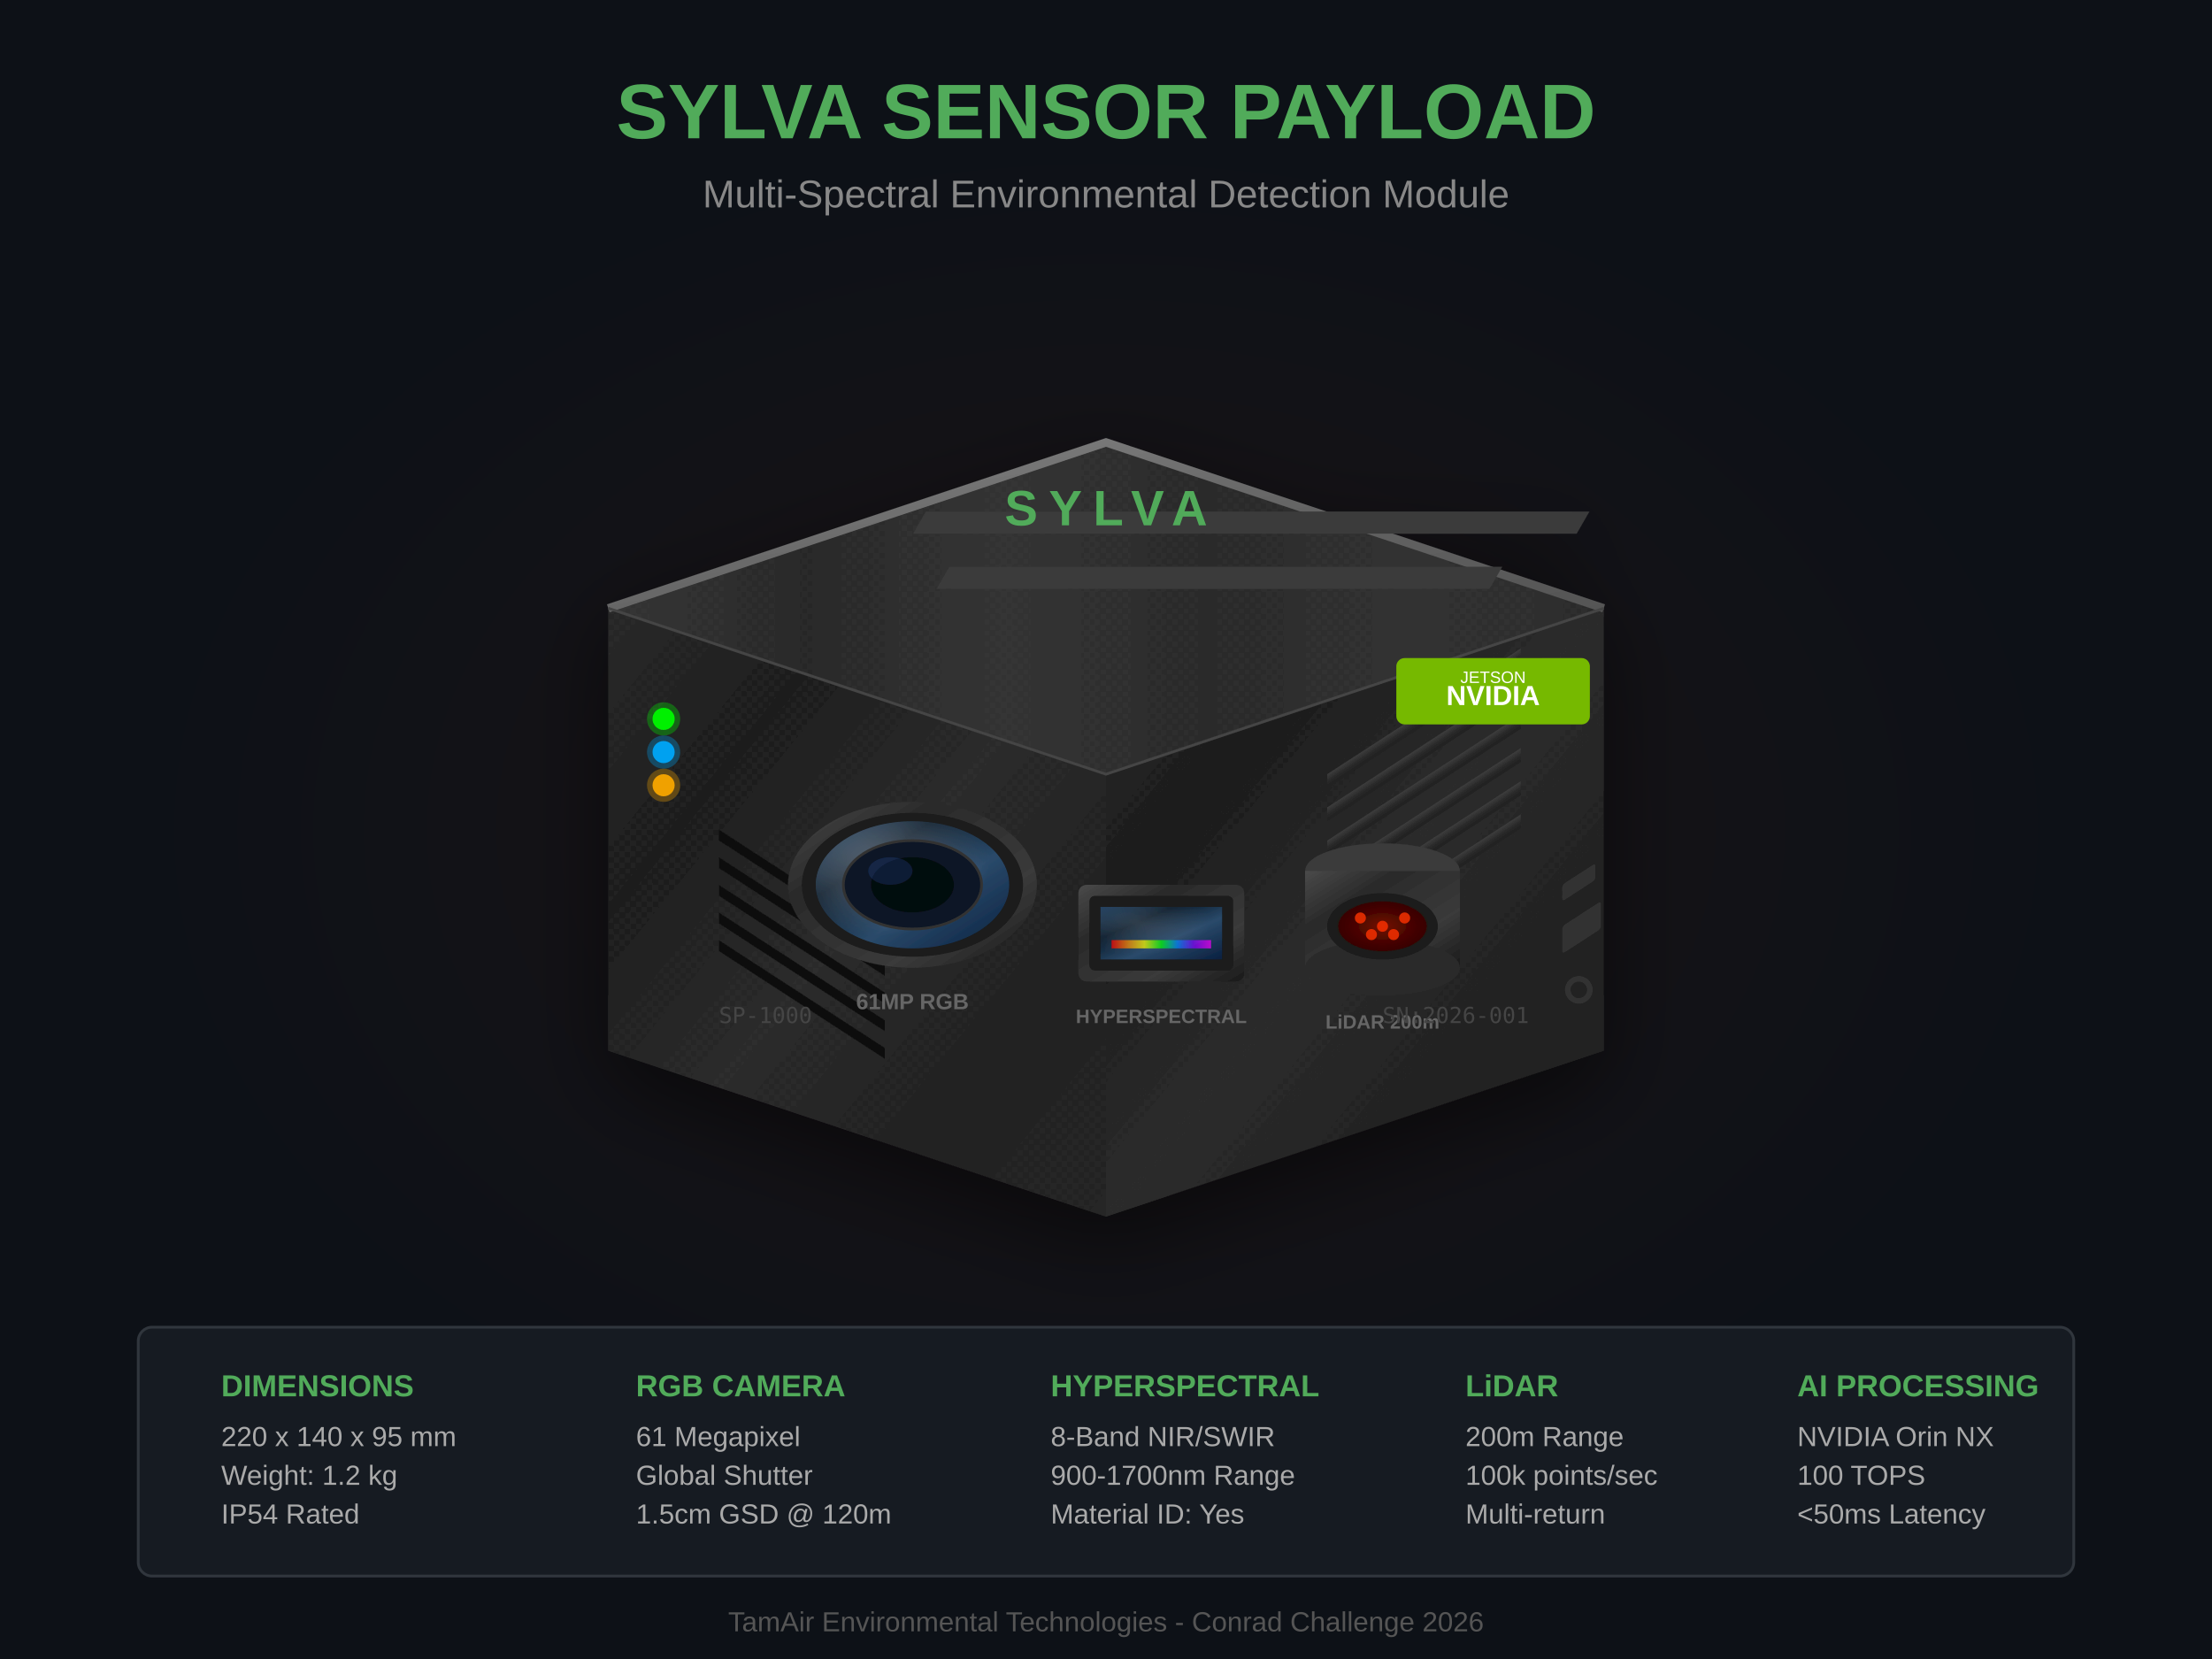
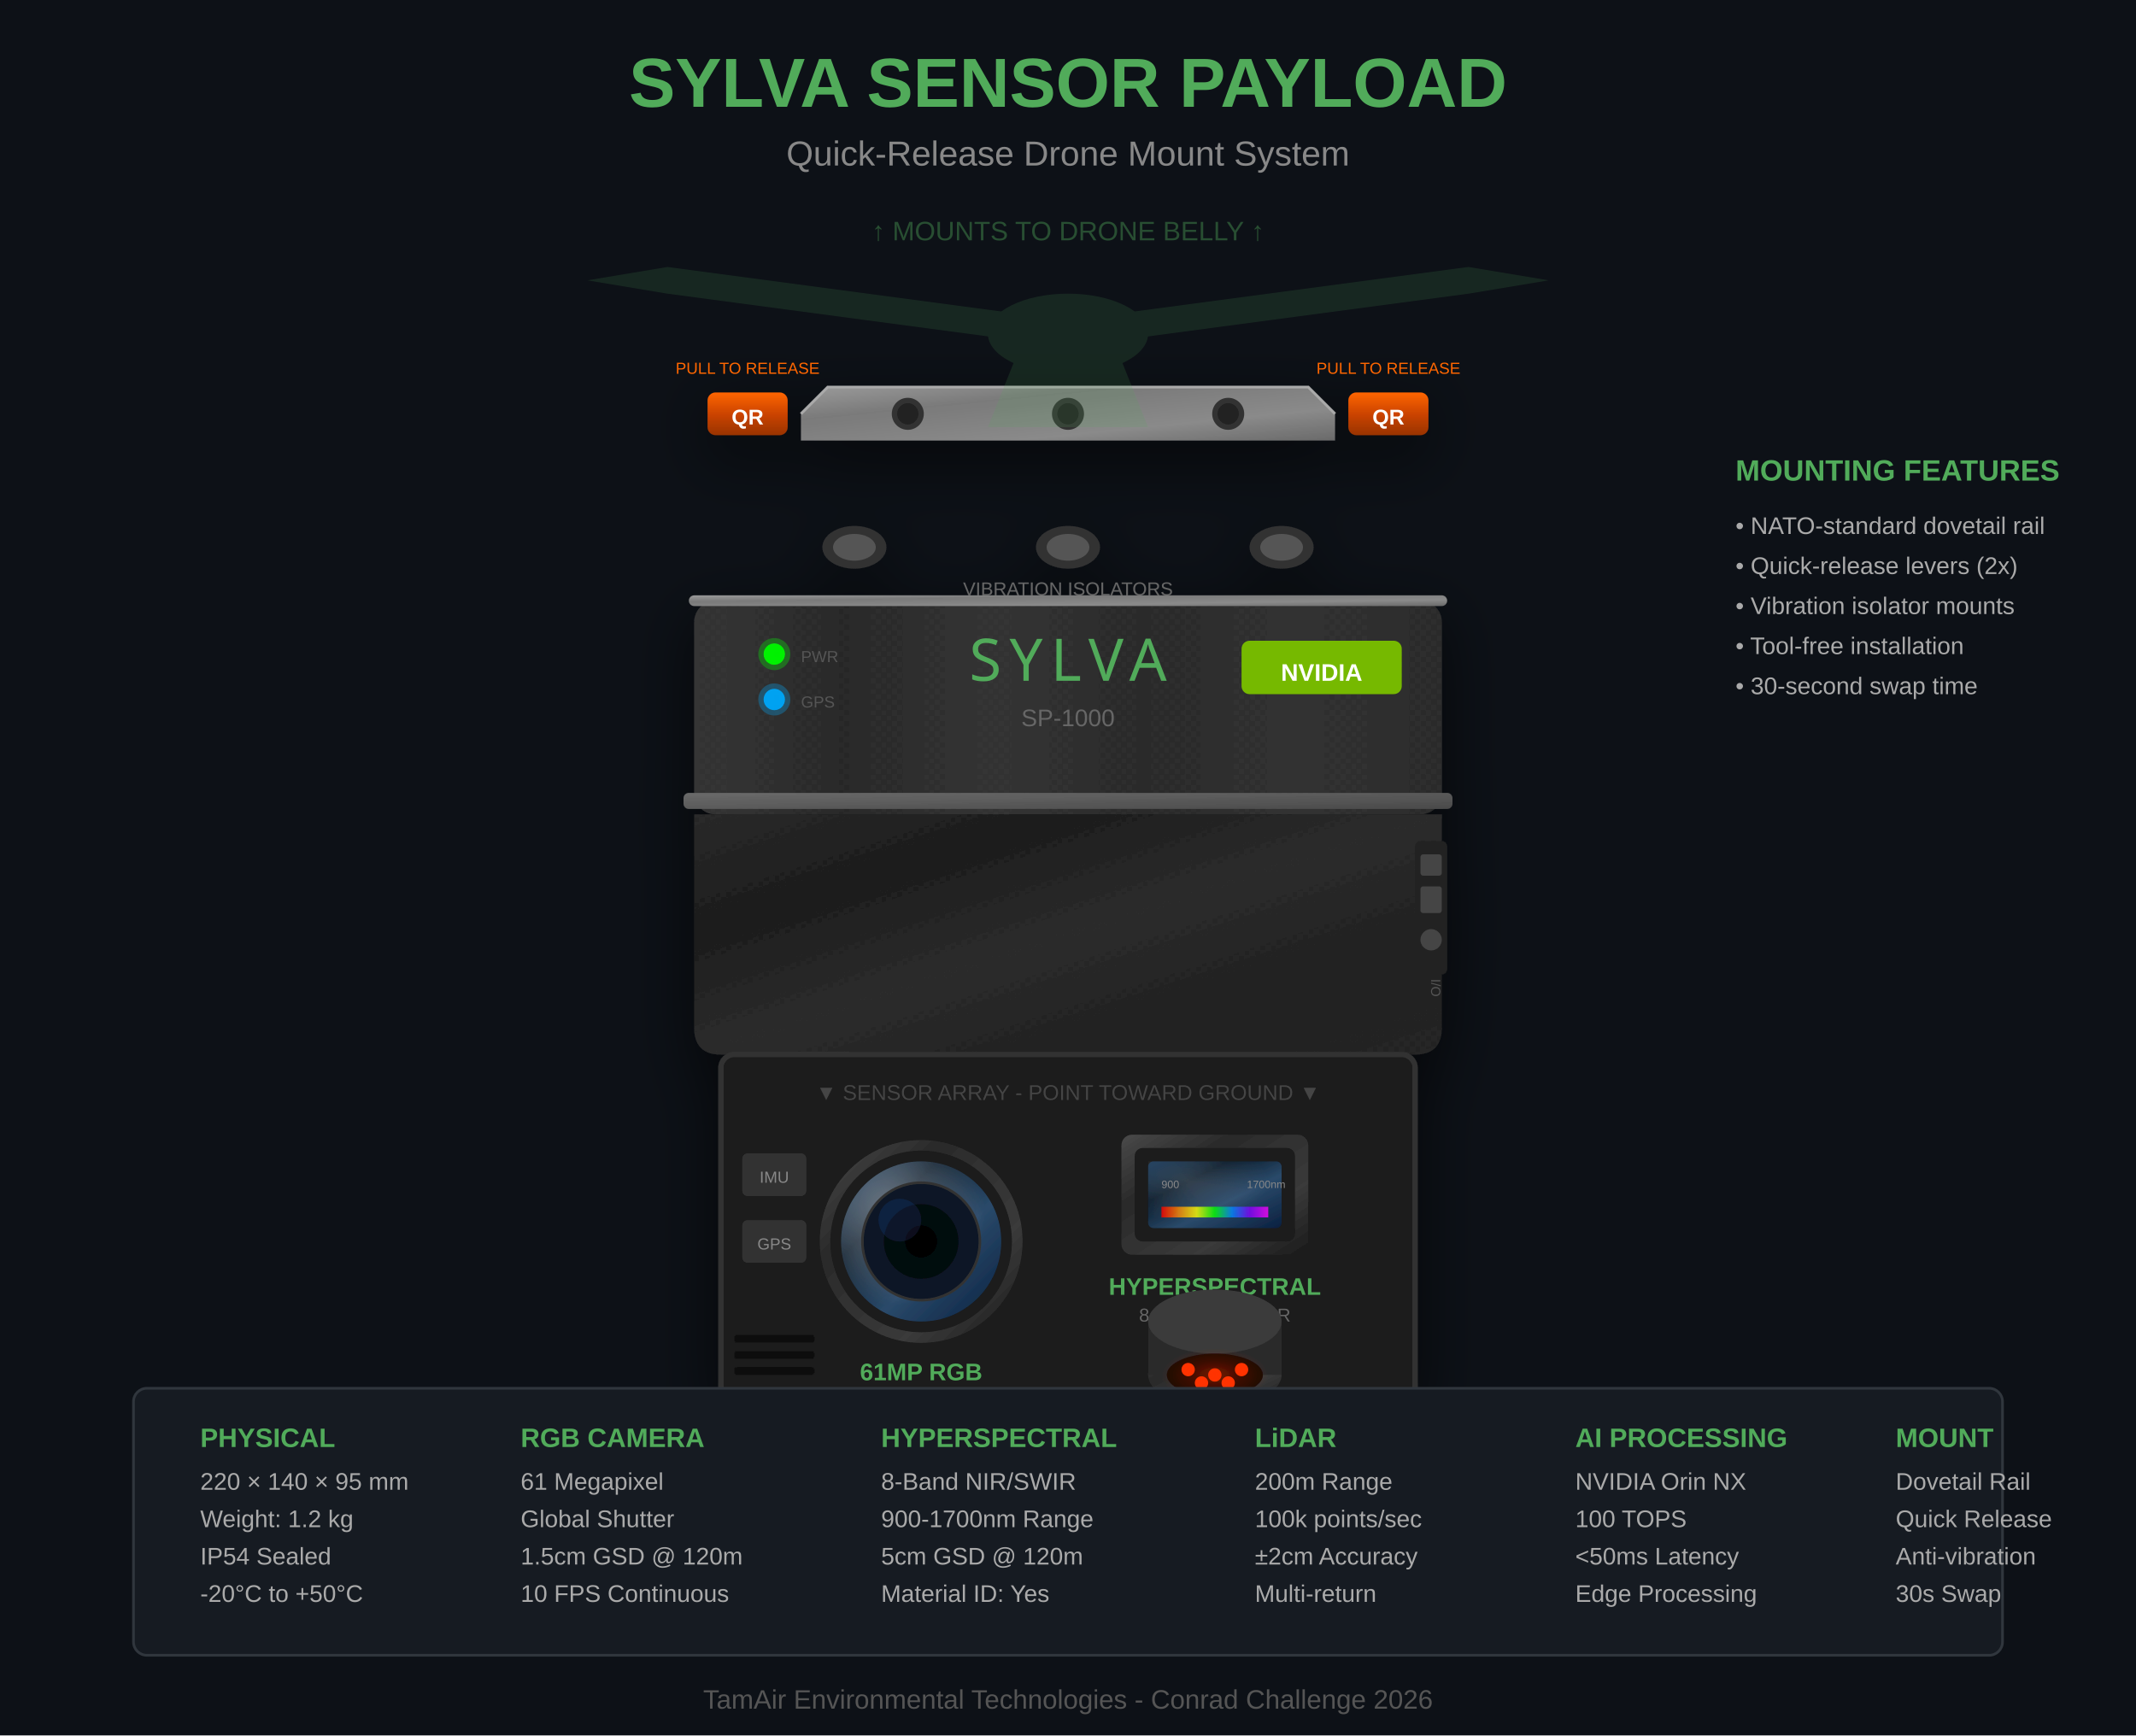
- <svg xmlns="http://www.w3.org/2000/svg" viewBox="0 0 800 600">
+ <svg xmlns="http://www.w3.org/2000/svg" viewBox="0 0 800 650">
  <defs>
    <linearGradient id="carbonFiber" x1="0%" y1="0%" x2="100%" y2="100%">
      <stop offset="0%" style="stop-color:#2a2a2a" />
      <stop offset="25%" style="stop-color:#1a1a1a" />
      <stop offset="50%" style="stop-color:#2d2d2d" />
      <stop offset="75%" style="stop-color:#1f1f1f" />
      <stop offset="100%" style="stop-color:#252525" />
    </linearGradient>
    <linearGradient id="carbonFiberTop" x1="0%" y1="0%" x2="100%" y2="0%">
      <stop offset="0%" style="stop-color:#3a3a3a" />
      <stop offset="20%" style="stop-color:#2a2a2a" />
      <stop offset="40%" style="stop-color:#383838" />
      <stop offset="60%" style="stop-color:#2c2c2c" />
      <stop offset="80%" style="stop-color:#353535" />
      <stop offset="100%" style="stop-color:#2e2e2e" />
    </linearGradient>
-     <linearGradient id="aluminumEdge" x1="0%" y1="0%" x2="100%" y2="100%">
-       <stop offset="0%" style="stop-color:#888" />
-       <stop offset="50%" style="stop-color:#666" />
-       <stop offset="100%" style="stop-color:#555" />
+     <linearGradient id="aluminumMount" x1="0%" y1="0%" x2="100%" y2="100%">
+       <stop offset="0%" style="stop-color:#9a9a9a" />
+       <stop offset="30%" style="stop-color:#7a7a7a" />
+       <stop offset="70%" style="stop-color:#8a8a8a" />
+       <stop offset="100%" style="stop-color:#6a6a6a" />
+     </linearGradient>
+     <linearGradient id="aluminumDark" x1="0%" y1="0%" x2="100%" y2="100%">
+       <stop offset="0%" style="stop-color:#6a6a6a" />
+       <stop offset="50%" style="stop-color:#5a5a5a" />
+       <stop offset="100%" style="stop-color:#4a4a4a" />
    </linearGradient>
    <linearGradient id="lensGlass" x1="0%" y1="0%" x2="100%" y2="100%">
      <stop offset="0%" style="stop-color:#1a3a5a" />
      <stop offset="30%" style="stop-color:#0a1a2a" />
      <stop offset="60%" style="stop-color:#2a4a6a" />
      <stop offset="100%" style="stop-color:#0a2040" />
    </linearGradient>
    <linearGradient id="lensRing" x1="0%" y1="0%" x2="100%" y2="100%">
      <stop offset="0%" style="stop-color:#4a4a4a" />
      <stop offset="30%" style="stop-color:#2a2a2a" />
      <stop offset="70%" style="stop-color:#3a3a3a" />
      <stop offset="100%" style="stop-color:#1a1a1a" />
    </linearGradient>
    <radialGradient id="lensReflection" cx="30%" cy="30%" r="60%">
-       <stop offset="0%" style="stop-color:#ffffff;stop-opacity:0.3" />
+       <stop offset="0%" style="stop-color:#ffffff;stop-opacity:0.4" />
      <stop offset="100%" style="stop-color:#ffffff;stop-opacity:0" />
    </radialGradient>
-     <linearGradient id="heatsinkFins" x1="0%" y1="0%" x2="0%" y2="100%">
-       <stop offset="0%" style="stop-color:#3d3d3d" />
-       <stop offset="50%" style="stop-color:#2a2a2a" />
-       <stop offset="100%" style="stop-color:#1f1f1f" />
-     </linearGradient>
-     <linearGradient id="greenLED" x1="0%" y1="0%" x2="100%" y2="100%">
-       <stop offset="0%" style="stop-color:#00ff00" />
-       <stop offset="50%" style="stop-color:#00cc00" />
-       <stop offset="100%" style="stop-color:#009900" />
-     </linearGradient>
    <linearGradient id="spectralBand" x1="0%" y1="0%" x2="100%" y2="0%">
      <stop offset="0%" style="stop-color:#ff0000" />
      <stop offset="16%" style="stop-color:#ff8800" />
      <stop offset="33%" style="stop-color:#ffff00" />
      <stop offset="50%" style="stop-color:#00ff00" />
      <stop offset="66%" style="stop-color:#0088ff" />
      <stop offset="83%" style="stop-color:#8800ff" />
      <stop offset="100%" style="stop-color:#ff00ff" />
    </linearGradient>
+     <linearGradient id="quickRelease" x1="0%" y1="0%" x2="0%" y2="100%">
+       <stop offset="0%" style="stop-color:#ff6600" />
+       <stop offset="50%" style="stop-color:#cc4400" />
+       <stop offset="100%" style="stop-color:#993300" />
+     </linearGradient>
    <filter id="dropShadow" x="-20%" y="-20%" width="140%" height="140%">
-       <feDropShadow dx="0" dy="10" stdDeviation="15" flood-color="#000" flood-opacity="0.5" />
-     </filter>
-     <filter id="innerGlow">
-       <feGaussianBlur stdDeviation="2" result="blur" />
-       <feComposite in="SourceGraphic" in2="blur" operator="over" />
+       <feDropShadow dx="0" dy="8" stdDeviation="12" flood-color="#000" flood-opacity="0.6" />
    </filter>
    <pattern id="carbonPattern" patternUnits="userSpaceOnUse" width="4" height="4">
      <rect width="4" height="4" fill="#252525" />
      <rect width="2" height="2" fill="#2a2a2a" />
      <rect x="2" y="2" width="2" height="2" fill="#2a2a2a" />
    </pattern>
    <radialGradient id="lidarGlow" cx="50%" cy="50%" r="50%">
      <stop offset="0%" style="stop-color:#ff3300;stop-opacity:0.8" />
      <stop offset="50%" style="stop-color:#ff3300;stop-opacity:0.3" />
      <stop offset="100%" style="stop-color:#ff3300;stop-opacity:0" />
    </radialGradient>
+     <linearGradient id="dovetailGrad" x1="0%" y1="0%" x2="0%" y2="100%">
+       <stop offset="0%" style="stop-color:#888" />
+       <stop offset="40%" style="stop-color:#666" />
+       <stop offset="100%" style="stop-color:#444" />
+     </linearGradient>
  </defs>
-   <rect width="800" height="600" fill="#0d1117" />
-   <ellipse cx="400" cy="300" rx="350" ry="250" fill="url(#lidarGlow)" opacity="0.1" />
-   <g filter="url(#dropShadow)" transform="translate(400, 280)">
-     <path d="M-180,80 L-180,100 L0,160 L180,100 L180,80 L0,140 Z" fill="#1a1a1a" />
-     <path d="M-180,-60 L-180,100 L0,160 L0,0 Z" fill="url(#carbonFiber)" />
-     <path d="M-180,-60 L-180,100 L0,160 L0,0 Z" fill="url(#carbonPattern)" opacity="0.3" />
-     <path d="M180,-60 L180,100 L0,160 L0,0 Z" fill="url(#carbonFiber)" />
-     <path d="M180,-60 L180,100 L0,160 L0,0 Z" fill="url(#carbonPattern)" opacity="0.2" />
-     <path d="M-180,-60 L0,-120 L180,-60 L0,0 Z" fill="url(#carbonFiberTop)" />
-     <path d="M-180,-60 L0,-120 L180,-60 L0,0 Z" fill="url(#carbonPattern)" opacity="0.25" />
-     <path d="M-180,-60 L0,-120 L180,-60" stroke="url(#aluminumEdge)" stroke-width="3" fill="none" />
-     <path d="M-180,-60 L0,0 L180,-60" stroke="#444" stroke-width="1" fill="none" />
-     <rect x="-120" y="-95" width="240" height="8" fill="#3a3a3a" transform="skewX(-30)" />
-     <rect x="-100" y="-75" width="200" height="8" fill="#3a3a3a" transform="skewX(-30)" />
-     <g transform="translate(-140, 20)">
-       <rect x="0" y="0" width="60" height="4" fill="#111" transform="skewY(33)" />
-       <rect x="0" y="10" width="60" height="4" fill="#111" transform="skewY(33)" />
-       <rect x="0" y="20" width="60" height="4" fill="#111" transform="skewY(33)" />
-       <rect x="0" y="30" width="60" height="4" fill="#111" transform="skewY(33)" />
-       <rect x="0" y="40" width="60" height="4" fill="#111" transform="skewY(33)" />
-     </g>
-     <g transform="translate(80, 0)">
-       <rect x="0" y="0" width="70" height="5" fill="url(#heatsinkFins)" transform="skewY(-33)" />
-       <rect x="0" y="12" width="70" height="5" fill="url(#heatsinkFins)" transform="skewY(-33)" />
-       <rect x="0" y="24" width="70" height="5" fill="url(#heatsinkFins)" transform="skewY(-33)" />
-       <rect x="0" y="36" width="70" height="5" fill="url(#heatsinkFins)" transform="skewY(-33)" />
-       <rect x="0" y="48" width="70" height="5" fill="url(#heatsinkFins)" transform="skewY(-33)" />
-       <rect x="0" y="60" width="70" height="5" fill="url(#heatsinkFins)" transform="skewY(-33)" />
-     </g>
-     <g transform="translate(-70, 40)">
-       <ellipse cx="0" cy="0" rx="45" ry="30" fill="url(#lensRing)" />
-       <ellipse cx="0" cy="0" rx="40" ry="26" fill="#1a1a1a" />
-       <ellipse cx="0" cy="0" rx="35" ry="23" fill="url(#lensGlass)" />
-       <ellipse cx="0" cy="0" rx="35" ry="23" fill="url(#lensReflection)" />
-       <ellipse cx="0" cy="0" rx="25" ry="16" fill="#0a1525" stroke="#333" stroke-width="1" />
-       <ellipse cx="0" cy="0" rx="15" ry="10" fill="#050a10" />
-       <ellipse cx="-8" cy="-5" rx="8" ry="5" fill="#4080ff" opacity="0.15" />
-       <text x="0" y="45" text-anchor="middle" fill="#666" font-family="Arial" font-size="8" font-weight="bold">61MP RGB</text>
-     </g>
-     <g transform="translate(20, 60)">
-       <rect x="-30" y="-20" width="60" height="35" rx="3" fill="url(#lensRing)" />
-       <rect x="-26" y="-16" width="52" height="27" rx="2" fill="#1a1a1a" />
-       <rect x="-22" y="-12" width="44" height="19" fill="url(#lensGlass)" />
-       <rect x="-22" y="-12" width="44" height="19" fill="url(#lensReflection)" opacity="0.5" />
-       <rect x="-18" y="0" width="36" height="3" fill="url(#spectralBand)" opacity="0.7" />
-       <text x="0" y="30" text-anchor="middle" fill="#666" font-family="Arial" font-size="7" font-weight="bold">HYPERSPECTRAL</text>
-     </g>
-     <g transform="translate(100, 50)">
-       <ellipse cx="0" cy="-15" rx="28" ry="10" fill="#3a3a3a" />
-       <rect x="-28" y="-15" width="56" height="35" fill="url(#lensRing)" />
-       <ellipse cx="0" cy="20" rx="28" ry="10" fill="#2a2a2a" />
-       <ellipse cx="0" cy="5" rx="20" ry="12" fill="#1a1a1a" />
-       <ellipse cx="0" cy="5" rx="16" ry="9" fill="#330000" />
-       <circle cx="-8" cy="2" r="2" fill="#ff3300" opacity="0.8" />
-       <circle cx="0" cy="5" r="2" fill="#ff3300" opacity="0.8" />
-       <circle cx="8" cy="2" r="2" fill="#ff3300" opacity="0.8" />
-       <circle cx="-4" cy="8" r="2" fill="#ff3300" opacity="0.8" />
-       <circle cx="4" cy="8" r="2" fill="#ff3300" opacity="0.8" />
-       <ellipse cx="0" cy="5" rx="18" ry="10" fill="url(#lidarGlow)" opacity="0.4" />
-       <text x="0" y="42" text-anchor="middle" fill="#666" font-family="Arial" font-size="7" font-weight="bold">LiDAR 200m</text>
-     </g>
-     <g transform="translate(-160, -20)">
+   <rect width="800" height="650" fill="#0d1117" />
+   <text x="400" y="40" text-anchor="middle" fill="#51ab5a" font-family="Arial Black, Arial" font-size="26" font-weight="bold">SYLVA SENSOR PAYLOAD</text>
+   <text x="400" y="62" text-anchor="middle" fill="#888" font-family="Arial" font-size="13">Quick-Release Drone Mount System</text>
+   <g filter="url(#dropShadow)" transform="translate(400, 300)">
+     <g transform="translate(0, -120)">
+       <path d="M-100,-25 L-90,-35 L90,-35 L100,-25 L100,-15 L-100,-15 Z" fill="url(#aluminumMount)" />
+       <path d="M-100,-25 L-90,-35 L90,-35 L100,-25" stroke="#aaa" stroke-width="1" fill="none" />
+       <circle cx="-60" cy="-25" r="6" fill="#333" />
+       <circle cx="-60" cy="-25" r="4" fill="#222" />
+       <circle cx="0" cy="-25" r="6" fill="#333" />
+       <circle cx="0" cy="-25" r="4" fill="#222" />
+       <circle cx="60" cy="-25" r="6" fill="#333" />
+       <circle cx="60" cy="-25" r="4" fill="#222" />
+       <g transform="translate(-120, -25)">
+         <rect x="-15" y="-8" width="30" height="16" rx="3" fill="url(#quickRelease)" />
+         <text x="0" y="4" text-anchor="middle" fill="#fff" font-family="Arial" font-size="8" font-weight="bold">QR</text>
+       </g>
+       <g transform="translate(120, -25)">
+         <rect x="-15" y="-8" width="30" height="16" rx="3" fill="url(#quickRelease)" />
+         <text x="0" y="4" text-anchor="middle" fill="#fff" font-family="Arial" font-size="8" font-weight="bold">QR</text>
+       </g>
+       <text x="-120" y="-40" text-anchor="middle" fill="#ff6600" font-family="Arial" font-size="6">PULL TO RELEASE</text>
+       <text x="120" y="-40" text-anchor="middle" fill="#ff6600" font-family="Arial" font-size="6">PULL TO RELEASE</text>
+     </g>
+     <g transform="translate(0, -95)">
+       <ellipse cx="-80" cy="0" rx="12" ry="8" fill="#333" />
+       <ellipse cx="-80" cy="0" rx="8" ry="5" fill="#555" />
+       <ellipse cx="80" cy="0" rx="12" ry="8" fill="#333" />
+       <ellipse cx="80" cy="0" rx="8" ry="5" fill="#555" />
+       <ellipse cx="0" cy="0" rx="12" ry="8" fill="#333" />
+       <ellipse cx="0" cy="0" rx="8" ry="5" fill="#555" />
+       <text x="0" y="18" text-anchor="middle" fill="#666" font-family="Arial" font-size="7">VIBRATION ISOLATORS</text>
+     </g>
+     <rect x="-140" y="-75" width="280" height="80" rx="8" fill="url(#carbonFiberTop)" />
+     <rect x="-140" y="-75" width="280" height="80" rx="8" fill="url(#carbonPattern)" opacity="0.3" />
+     <path d="M-140,5 L-140,85 Q-140,95 -130,95 L130,95 Q140,95 140,85 L140,5" fill="url(#carbonFiber)" />
+     <path d="M-140,5 L-140,85 Q-140,95 -130,95 L130,95 Q140,95 140,85 L140,5" fill="url(#carbonPattern)" opacity="0.2" />
+     <rect x="-142" y="-77" width="284" height="4" rx="2" fill="url(#aluminumMount)" />
+     <rect x="-144" y="-3" width="288" height="6" rx="2" fill="url(#aluminumDark)" />
+     <text x="0" y="-45" text-anchor="middle" fill="#51ab5a" font-family="Arial Black" font-size="22" letter-spacing="3">SYLVA</text>
+     <text x="0" y="-28" text-anchor="middle" fill="#666" font-family="Arial" font-size="9">SP-1000</text>
+     <g transform="translate(-110, -55)">
      <circle cx="0" cy="0" r="4" fill="#00ff00" opacity="0.9" />
      <circle cx="0" cy="0" r="6" fill="#00ff00" opacity="0.3" />
-       <circle cx="0" cy="12" r="4" fill="#00aaff" opacity="0.9" />
-       <circle cx="0" cy="12" r="6" fill="#00aaff" opacity="0.3" />
-       <circle cx="0" cy="24" r="4" fill="#ffaa00" opacity="0.9" />
-       <circle cx="0" cy="24" r="6" fill="#ffaa00" opacity="0.3" />
-     </g>
-     <g transform="translate(140, -30)">
-       <rect x="-35" y="-12" width="70" height="24" rx="3" fill="#76b900" />
-       <text x="0" y="5" text-anchor="middle" fill="#fff" font-family="Arial" font-size="10" font-weight="bold">NVIDIA</text>
-       <text x="0" y="-3" text-anchor="middle" fill="#fff" font-family="Arial" font-size="6">JETSON</text>
-     </g>
-     <g transform="translate(165, 40)">
-       <rect x="0" y="0" width="12" height="6" rx="1" fill="#333" transform="skewY(-33)" />
-       <rect x="0" y="15" width="14" height="10" rx="1" fill="#333" transform="skewY(-33)" />
-       <circle cx="6" cy="38" r="5" fill="#333" />
-       <circle cx="6" cy="38" r="3" fill="#222" />
-     </g>
-     <g transform="translate(0, -90)">
-       <text x="0" y="0" text-anchor="middle" fill="#51ab5a" font-family="Arial Black, Arial" font-size="18" font-weight="bold" letter-spacing="4">SYLVA</text>
-     </g>
-     <text x="-140" y="90" fill="#444" font-family="monospace" font-size="8">SP-1000</text>
-     <text x="100" y="90" fill="#444" font-family="monospace" font-size="8">SN:2026-001</text>
-   </g>
-   <text x="400" y="50" text-anchor="middle" fill="#51ab5a" font-family="Arial Black, Arial" font-size="28" font-weight="bold">SYLVA SENSOR PAYLOAD</text>
-   <text x="400" y="75" text-anchor="middle" fill="#888" font-family="Arial" font-size="14">Multi-Spectral Environmental Detection Module</text>
-   <g transform="translate(50, 480)">
-     <rect x="0" y="0" width="700" height="90" rx="5" fill="#161b22" stroke="#30363d" stroke-width="1" />
-     <g transform="translate(30, 25)">
-       <text fill="#51ab5a" font-family="Arial" font-size="11" font-weight="bold">DIMENSIONS</text>
-       <text y="18" fill="#aaa" font-family="Arial" font-size="10">220 x 140 x 95 mm</text>
-       <text y="32" fill="#aaa" font-family="Arial" font-size="10">Weight: 1.2 kg</text>
-       <text y="46" fill="#aaa" font-family="Arial" font-size="10">IP54 Rated</text>
-     </g>
-     <g transform="translate(180, 25)">
-       <text fill="#51ab5a" font-family="Arial" font-size="11" font-weight="bold">RGB CAMERA</text>
-       <text y="18" fill="#aaa" font-family="Arial" font-size="10">61 Megapixel</text>
-       <text y="32" fill="#aaa" font-family="Arial" font-size="10">Global Shutter</text>
-       <text y="46" fill="#aaa" font-family="Arial" font-size="10">1.5cm GSD @ 120m</text>
-     </g>
-     <g transform="translate(330, 25)">
-       <text fill="#51ab5a" font-family="Arial" font-size="11" font-weight="bold">HYPERSPECTRAL</text>
-       <text y="18" fill="#aaa" font-family="Arial" font-size="10">8-Band NIR/SWIR</text>
-       <text y="32" fill="#aaa" font-family="Arial" font-size="10">900-1700nm Range</text>
-       <text y="46" fill="#aaa" font-family="Arial" font-size="10">Material ID: Yes</text>
-     </g>
-     <g transform="translate(480, 25)">
-       <text fill="#51ab5a" font-family="Arial" font-size="11" font-weight="bold">LiDAR</text>
-       <text y="18" fill="#aaa" font-family="Arial" font-size="10">200m Range</text>
-       <text y="32" fill="#aaa" font-family="Arial" font-size="10">100k points/sec</text>
-       <text y="46" fill="#aaa" font-family="Arial" font-size="10">Multi-return</text>
-     </g>
-     <g transform="translate(600, 25)">
-       <text fill="#51ab5a" font-family="Arial" font-size="11" font-weight="bold">AI PROCESSING</text>
-       <text y="18" fill="#aaa" font-family="Arial" font-size="10">NVIDIA Orin NX</text>
-       <text y="32" fill="#aaa" font-family="Arial" font-size="10">100 TOPS</text>
-       <text y="46" fill="#aaa" font-family="Arial" font-size="10">&lt;50ms Latency</text>
-     </g>
-   </g>
-   <text x="400" y="590" text-anchor="middle" fill="#555" font-family="Arial" font-size="10">TamAir Environmental Technologies - Conrad Challenge 2026</text>
+       <text x="10" y="3" fill="#555" font-family="Arial" font-size="6">PWR</text>
+     </g>
+     <g transform="translate(-110, -38)">
+       <circle cx="0" cy="0" r="4" fill="#00aaff" opacity="0.9" />
+       <circle cx="0" cy="0" r="6" fill="#00aaff" opacity="0.3" />
+       <text x="10" y="3" fill="#555" font-family="Arial" font-size="6">GPS</text>
+     </g>
+     <g transform="translate(95, -50)">
+       <rect x="-30" y="-10" width="60" height="20" rx="3" fill="#76b900" />
+       <text x="0" y="5" text-anchor="middle" fill="#fff" font-family="Arial" font-size="9" font-weight="bold">NVIDIA</text>
+     </g>
+     <g transform="translate(130, 40)">
+       <rect x="0" y="-25" width="12" height="50" rx="2" fill="#222" />
+       <rect x="2" y="-20" width="8" height="8" rx="1" fill="#444" />
+       <rect x="2" y="-8" width="8" height="10" rx="1" fill="#444" />
+       <circle cx="6" cy="12" r="4" fill="#444" />
+       <text x="6" y="30" text-anchor="middle" fill="#555" font-family="Arial" font-size="5" transform="rotate(90, 6, 30)">I/O</text>
+     </g>
+     <rect x="-130" y="95" width="260" height="130" rx="5" fill="#1a1a1a" stroke="#333" stroke-width="2" />
+     <text x="0" y="112" text-anchor="middle" fill="#444" font-family="Arial" font-size="8">▼ SENSOR ARRAY - POINT TOWARD GROUND ▼</text>
+     <g transform="translate(-55, 165)">
+       <circle cx="0" cy="0" r="38" fill="url(#lensRing)" />
+       <circle cx="0" cy="0" r="34" fill="#1a1a1a" />
+       <circle cx="0" cy="0" r="30" fill="url(#lensGlass)" />
+       <circle cx="0" cy="0" r="30" fill="url(#lensReflection)" />
+       <circle cx="0" cy="0" r="22" fill="#0a1525" stroke="#333" stroke-width="1" />
+       <circle cx="0" cy="0" r="14" fill="#050a10" />
+       <circle cx="0" cy="0" r="6" fill="#000" />
+       <circle cx="-8" cy="-8" r="8" fill="#4080ff" opacity="0.12" />
+       <text x="0" y="52" text-anchor="middle" fill="#51ab5a" font-family="Arial" font-size="9" font-weight="bold">61MP RGB</text>
+       <text x="0" y="62" text-anchor="middle" fill="#666" font-family="Arial" font-size="7">Global Shutter</text>
+     </g>
+     <g transform="translate(55, 150)">
+       <rect x="-35" y="-25" width="70" height="45" rx="4" fill="url(#lensRing)" />
+       <rect x="-30" y="-20" width="60" height="35" rx="3" fill="#1a1a1a" />
+       <rect x="-25" y="-15" width="50" height="25" rx="2" fill="url(#lensGlass)" />
+       <rect x="-25" y="-15" width="50" height="25" fill="url(#lensReflection)" opacity="0.4" />
+       <rect x="-20" y="2" width="40" height="4" fill="url(#spectralBand)" opacity="0.8" />
+       <g fill="#888" font-family="Arial" font-size="4">
+         <text x="-20" y="-5">900</text>
+         <text x="12" y="-5">1700nm</text>
+       </g>
+       <text x="0" y="35" text-anchor="middle" fill="#51ab5a" font-family="Arial" font-size="9" font-weight="bold">HYPERSPECTRAL</text>
+       <text x="0" y="45" text-anchor="middle" fill="#666" font-family="Arial" font-size="7">8-Band NIR/SWIR</text>
+     </g>
+     <g transform="translate(55, 215)">
+       <ellipse cx="0" cy="0" rx="25" ry="12" fill="url(#lensRing)" />
+       <rect x="-25" y="-20" width="50" height="20" fill="#2a2a2a" />
+       <ellipse cx="0" cy="-20" rx="25" ry="12" fill="#3a3a3a" />
+       <ellipse cx="0" cy="0" rx="18" ry="8" fill="#1a0505" />
+       <circle cx="-10" cy="-2" r="2.5" fill="#ff3300" />
+       <circle cx="0" cy="0" r="2.5" fill="#ff3300" />
+       <circle cx="10" cy="-2" r="2.5" fill="#ff3300" />
+       <circle cx="-5" cy="3" r="2.5" fill="#ff3300" />
+       <circle cx="5" cy="3" r="2.5" fill="#ff3300" />
+       <ellipse cx="0" cy="0" rx="20" ry="10" fill="url(#lidarGlow)" opacity="0.5" />
+       <text x="0" y="22" text-anchor="middle" fill="#51ab5a" font-family="Arial" font-size="9" font-weight="bold">LiDAR</text>
+       <text x="0" y="32" text-anchor="middle" fill="#666" font-family="Arial" font-size="7">200m Range</text>
+     </g>
+     <g transform="translate(-110, 140)">
+       <rect x="-12" y="-8" width="24" height="16" rx="2" fill="#333" />
+       <text x="0" y="3" text-anchor="middle" fill="#888" font-family="Arial" font-size="6">IMU</text>
+     </g>
+     <g transform="translate(-110, 165)">
+       <rect x="-12" y="-8" width="24" height="16" rx="2" fill="#333" />
+       <text x="0" y="3" text-anchor="middle" fill="#888" font-family="Arial" font-size="6">GPS</text>
+     </g>
+     <g transform="translate(-110, 200)">
+       <rect x="-15" y="0" width="30" height="3" rx="1" fill="#111" />
+       <rect x="-15" y="6" width="30" height="3" rx="1" fill="#111" />
+       <rect x="-15" y="12" width="30" height="3" rx="1" fill="#111" />
+     </g>
+   </g>
+   <g transform="translate(400, 120)" opacity="0.15">
+     <path d="M0,0 L-150,-20 L-180,-15 L-150,-10 L0,10 L150,-10 L180,-15 L150,-20 Z" fill="#51ab5a" />
+     <ellipse cx="0" cy="5" rx="30" ry="15" fill="#51ab5a" />
+     <path d="M-20,15 L-30,40 L30,40 L20,15" fill="#51ab5a" />
+   </g>
+   <text x="400" y="90" text-anchor="middle" fill="#51ab5a" font-family="Arial" font-size="10" opacity="0.4">↑ MOUNTS TO DRONE BELLY ↑</text>
+   <g transform="translate(650, 180)">
+     <text fill="#51ab5a" font-family="Arial" font-size="11" font-weight="bold">MOUNTING FEATURES</text>
+     <text y="20" fill="#aaa" font-family="Arial" font-size="9">• NATO-standard dovetail rail</text>
+     <text y="35" fill="#aaa" font-family="Arial" font-size="9">• Quick-release levers (2x)</text>
+     <text y="50" fill="#aaa" font-family="Arial" font-size="9">• Vibration isolator mounts</text>
+     <text y="65" fill="#aaa" font-family="Arial" font-size="9">• Tool-free installation</text>
+     <text y="80" fill="#aaa" font-family="Arial" font-size="9">• 30-second swap time</text>
+   </g>
+   <g transform="translate(50, 520)">
+     <rect x="0" y="0" width="700" height="100" rx="5" fill="#161b22" stroke="#30363d" stroke-width="1" />
+     <g transform="translate(25, 22)">
+       <text fill="#51ab5a" font-family="Arial" font-size="10" font-weight="bold">PHYSICAL</text>
+       <text y="16" fill="#aaa" font-family="Arial" font-size="9">220 × 140 × 95 mm</text>
+       <text y="30" fill="#aaa" font-family="Arial" font-size="9">Weight: 1.2 kg</text>
+       <text y="44" fill="#aaa" font-family="Arial" font-size="9">IP54 Sealed</text>
+       <text y="58" fill="#aaa" font-family="Arial" font-size="9">-20°C to +50°C</text>
+     </g>
+     <g transform="translate(145, 22)">
+       <text fill="#51ab5a" font-family="Arial" font-size="10" font-weight="bold">RGB CAMERA</text>
+       <text y="16" fill="#aaa" font-family="Arial" font-size="9">61 Megapixel</text>
+       <text y="30" fill="#aaa" font-family="Arial" font-size="9">Global Shutter</text>
+       <text y="44" fill="#aaa" font-family="Arial" font-size="9">1.5cm GSD @ 120m</text>
+       <text y="58" fill="#aaa" font-family="Arial" font-size="9">10 FPS Continuous</text>
+     </g>
+     <g transform="translate(280, 22)">
+       <text fill="#51ab5a" font-family="Arial" font-size="10" font-weight="bold">HYPERSPECTRAL</text>
+       <text y="16" fill="#aaa" font-family="Arial" font-size="9">8-Band NIR/SWIR</text>
+       <text y="30" fill="#aaa" font-family="Arial" font-size="9">900-1700nm Range</text>
+       <text y="44" fill="#aaa" font-family="Arial" font-size="9">5cm GSD @ 120m</text>
+       <text y="58" fill="#aaa" font-family="Arial" font-size="9">Material ID: Yes</text>
+     </g>
+     <g transform="translate(420, 22)">
+       <text fill="#51ab5a" font-family="Arial" font-size="10" font-weight="bold">LiDAR</text>
+       <text y="16" fill="#aaa" font-family="Arial" font-size="9">200m Range</text>
+       <text y="30" fill="#aaa" font-family="Arial" font-size="9">100k points/sec</text>
+       <text y="44" fill="#aaa" font-family="Arial" font-size="9">±2cm Accuracy</text>
+       <text y="58" fill="#aaa" font-family="Arial" font-size="9">Multi-return</text>
+     </g>
+     <g transform="translate(540, 22)">
+       <text fill="#51ab5a" font-family="Arial" font-size="10" font-weight="bold">AI PROCESSING</text>
+       <text y="16" fill="#aaa" font-family="Arial" font-size="9">NVIDIA Orin NX</text>
+       <text y="30" fill="#aaa" font-family="Arial" font-size="9">100 TOPS</text>
+       <text y="44" fill="#aaa" font-family="Arial" font-size="9">&lt;50ms Latency</text>
+       <text y="58" fill="#aaa" font-family="Arial" font-size="9">Edge Processing</text>
+     </g>
+     <g transform="translate(660, 22)">
+       <text fill="#51ab5a" font-family="Arial" font-size="10" font-weight="bold">MOUNT</text>
+       <text y="16" fill="#aaa" font-family="Arial" font-size="9">Dovetail Rail</text>
+       <text y="30" fill="#aaa" font-family="Arial" font-size="9">Quick Release</text>
+       <text y="44" fill="#aaa" font-family="Arial" font-size="9">Anti-vibration</text>
+       <text y="58" fill="#aaa" font-family="Arial" font-size="9">30s Swap</text>
+     </g>
+   </g>
+   <text x="400" y="640" text-anchor="middle" fill="#555" font-family="Arial" font-size="10">TamAir Environmental Technologies - Conrad Challenge 2026</text>
</svg>
